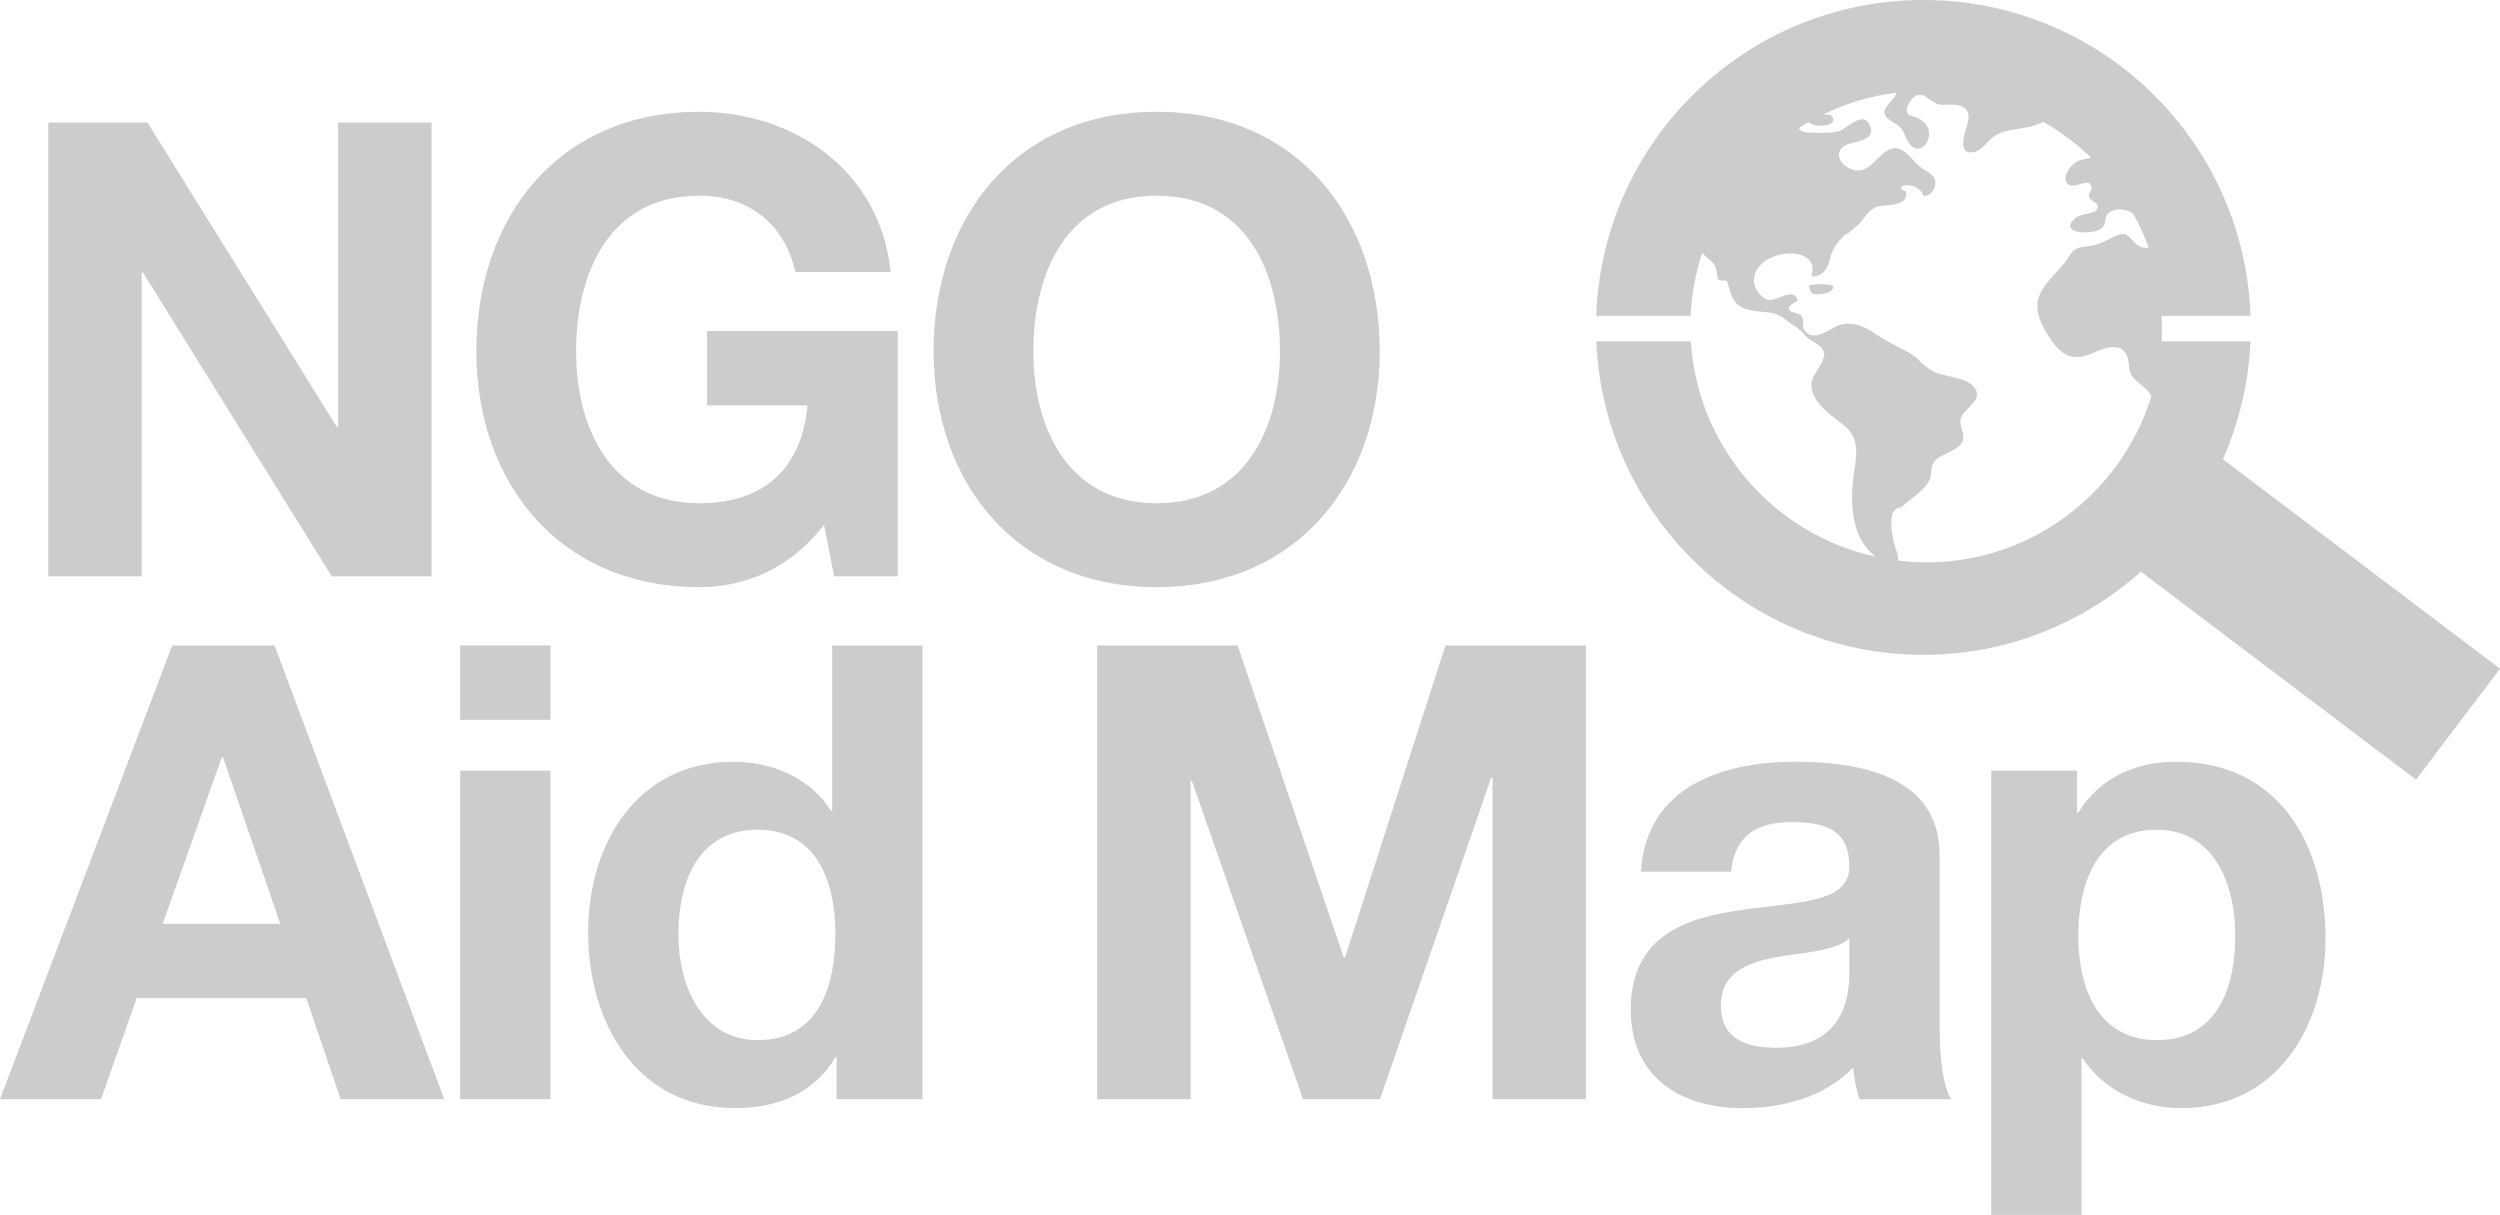
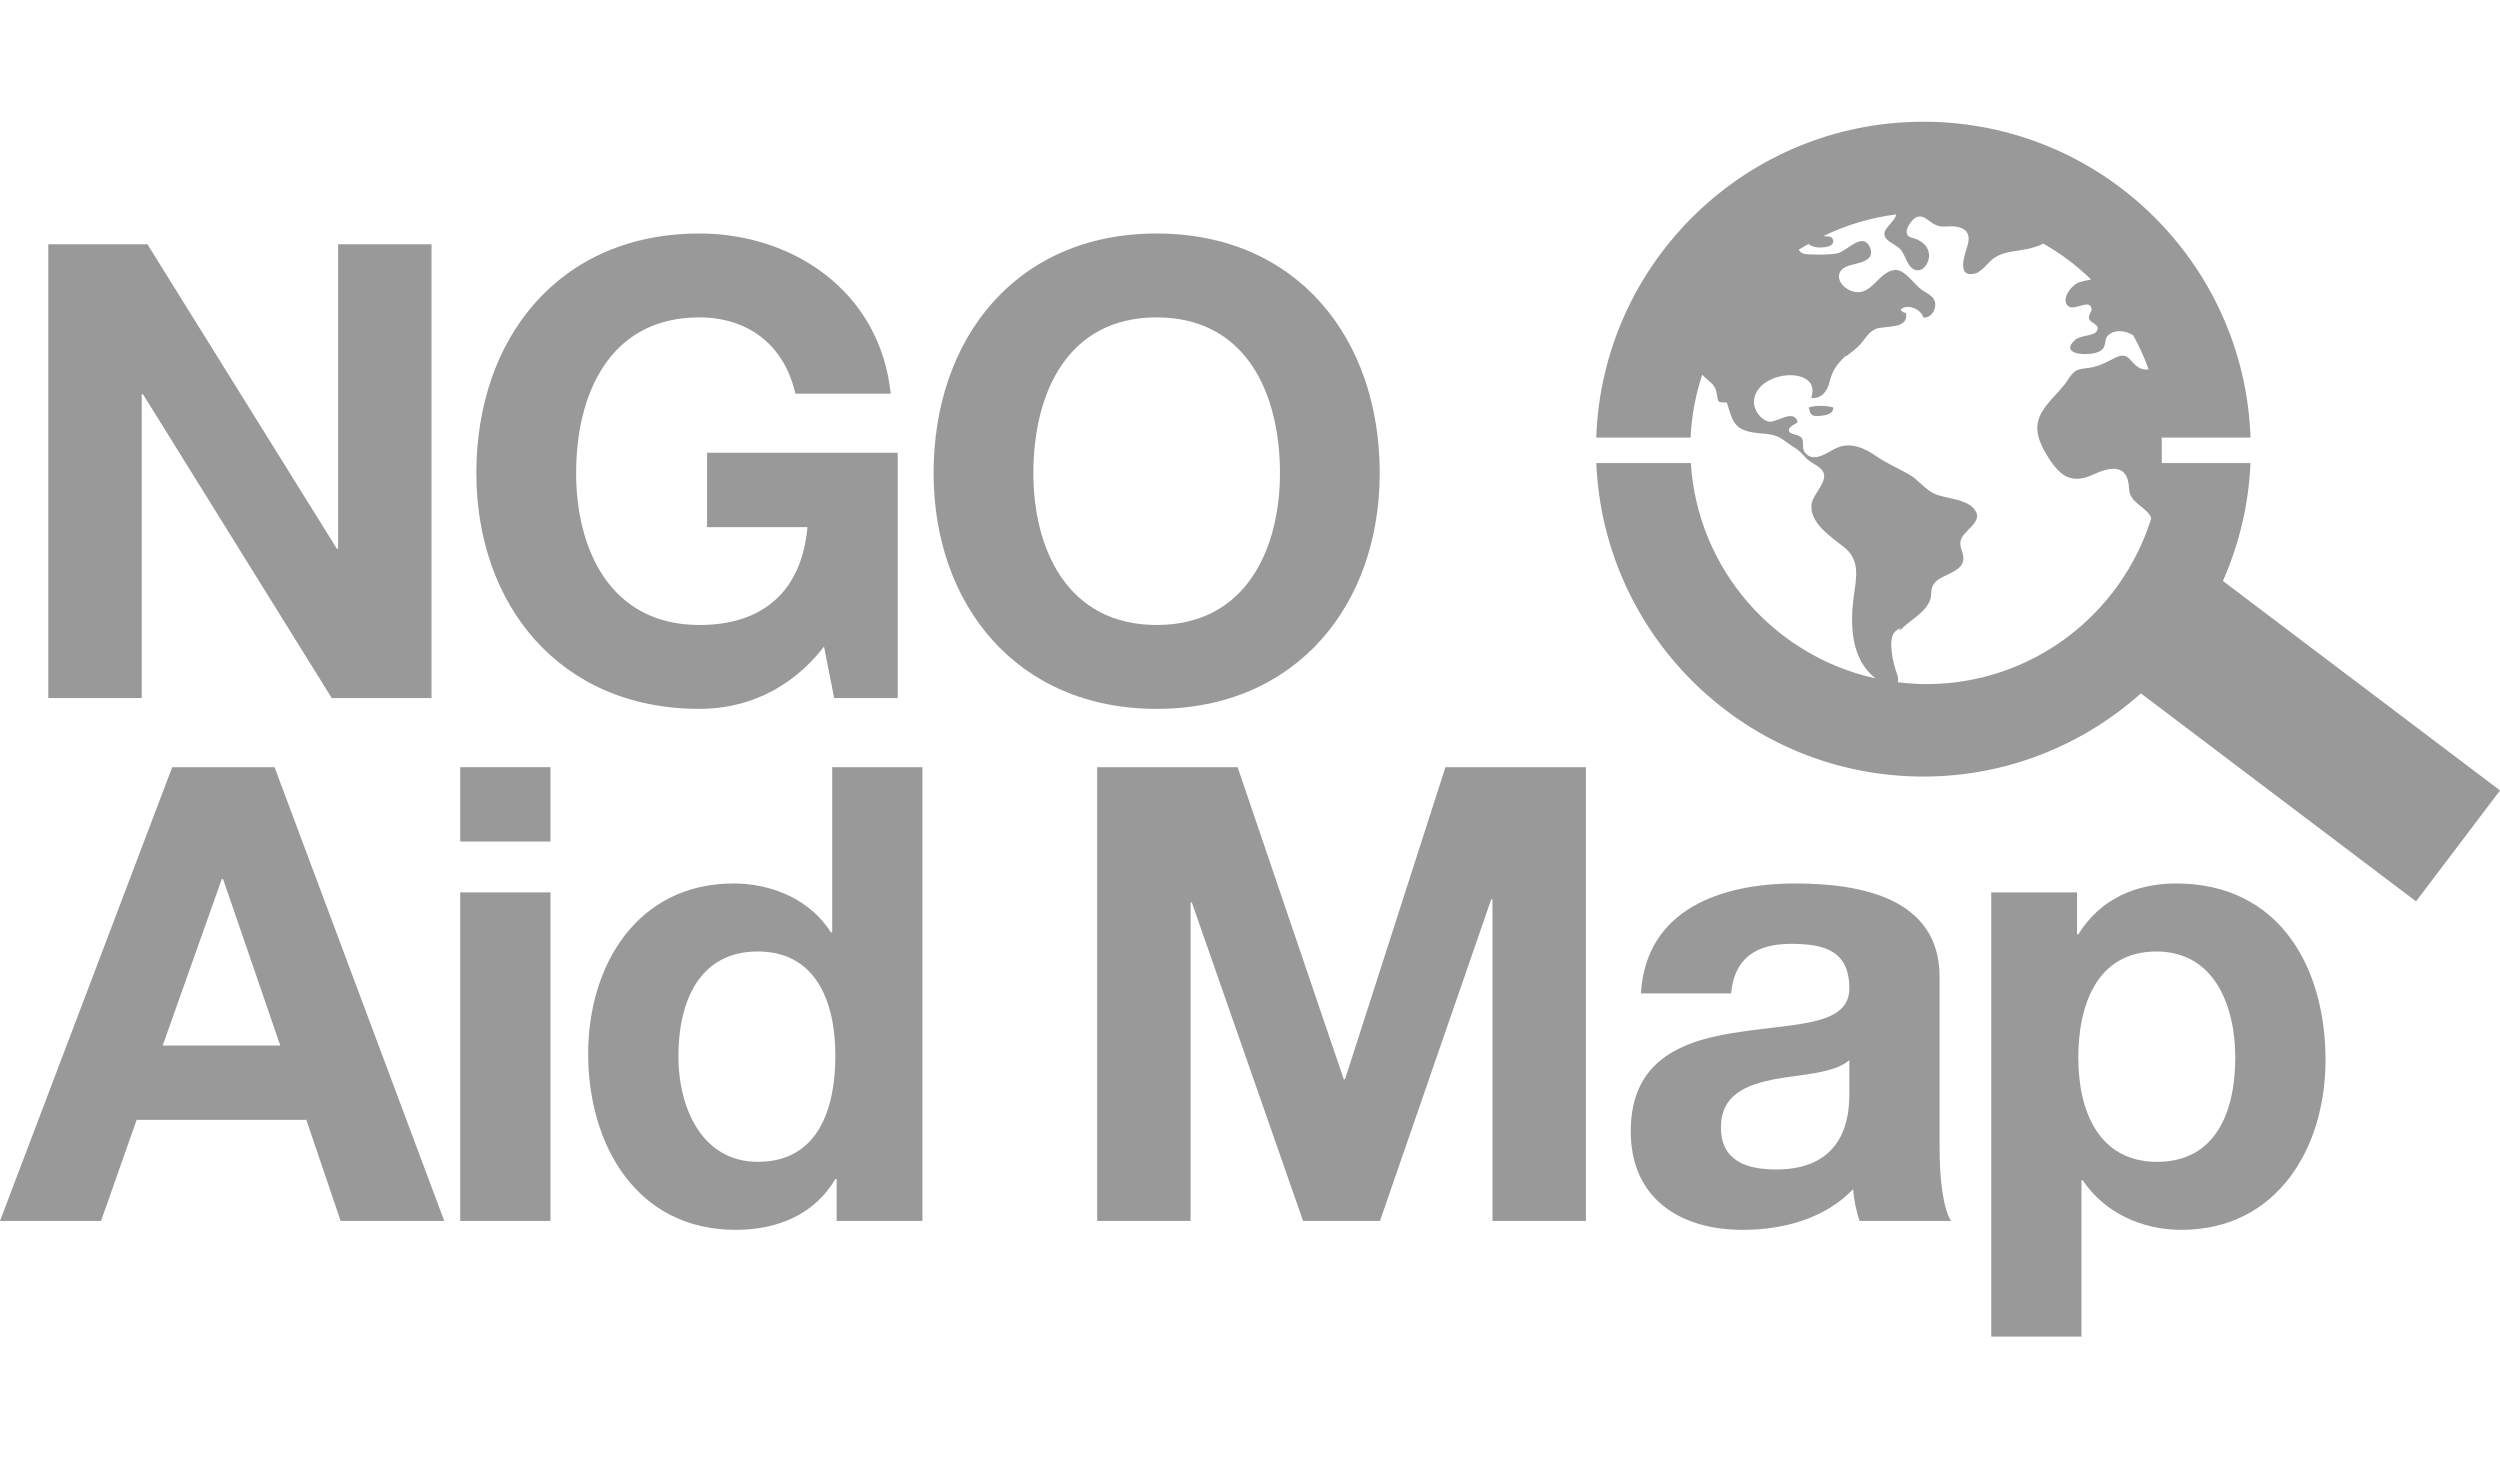
- <svg xmlns="http://www.w3.org/2000/svg" version="1.1" id="Capa_1" x="0px" y="0px" viewBox="0 0 173.302 84.216" enable-background="new 0 0 173.302 84.216" xml:space="preserve">
+ <svg xmlns="http://www.w3.org/2000/svg" version="1.1" id="Capa_1" x="0px" y="0px" viewBox="0 0 960 560" enable-background="new 0 0 960 560" xml:space="preserve">
  <g>
-     <polygon fill="#CCCCCC" points="9.824,18.893 9.913,18.893 22.997,39.952 29.914,39.952 29.914,8.496 23.438,8.496 23.438,29.599    23.35,29.599 10.221,8.496 3.348,8.496 3.348,39.952 9.824,39.952  " />
-     <path fill="#CCCCCC" d="M48.486,40.701c3.04,0,6.212-1.189,8.635-4.317l0.705,3.568h4.406V22.947H49.014v5.155h6.961   c-0.397,4.362-2.996,6.784-7.49,6.784c-6.212,0-8.547-5.287-8.547-10.529c0-5.507,2.335-10.794,8.547-10.794   c3.26,0,5.859,1.806,6.652,5.287h6.608c-0.749-7.137-6.829-11.102-13.261-11.102c-9.736,0-15.463,7.269-15.463,16.609   C33.022,33.432,38.749,40.701,48.486,40.701z" />
-     <path fill="#CCCCCC" d="M95.644,24.357c0-9.34-5.727-16.609-15.463-16.609c-9.736,0-15.464,7.269-15.464,16.609   c0,9.075,5.727,16.344,15.464,16.344C89.917,40.701,95.644,33.432,95.644,24.357z M71.634,24.357   c0-5.507,2.335-10.794,8.547-10.794c6.212,0,8.547,5.287,8.547,10.794c0,5.242-2.335,10.529-8.547,10.529   C73.969,34.885,71.634,29.599,71.634,24.357z" />
-     <path fill="#CCCCCC" d="M11.939,44.743L0,76.198h7.005l2.467-7.005h11.763l2.379,7.005h7.181L19.032,44.743H11.939z M11.278,64.039   l4.097-11.542h0.088l3.965,11.542H11.278z" />
-     <rect x="31.903" y="44.743" fill="#CCCCCC" width="6.256" height="5.154" />
-     <rect x="31.903" y="53.422" fill="#CCCCCC" width="6.256" height="22.776" />
-     <path fill="#CCCCCC" d="M57.688,56.197H57.6c-1.41-2.247-4.053-3.392-6.74-3.392c-6.696,0-10.089,5.684-10.089,11.807   c0,6.3,3.348,12.204,10.221,12.204c2.908,0,5.463-1.058,6.917-3.525h0.088v2.908h5.948V44.743h-6.256V56.197z M52.534,72.101   c-3.877,0-5.507-3.745-5.507-7.313c0-3.745,1.41-7.269,5.507-7.269c4.053,0,5.375,3.524,5.375,7.224   C57.908,68.488,56.675,72.101,52.534,72.101z" />
-     <polygon fill="#CCCCCC" points="93.238,66.375 93.15,66.375 85.793,44.743 76.057,44.743 76.057,76.198 82.533,76.198    82.533,54.126 82.621,54.126 90.33,76.198 95.661,76.198 103.371,53.907 103.46,53.907 103.46,76.198 109.936,76.198    109.936,44.743 100.2,44.743  " />
-     <path fill="#CCCCCC" d="M134.454,59.281c0-5.463-5.463-6.476-10.001-6.476c-5.11,0-10.352,1.763-10.705,7.622h6.255   c0.221-2.468,1.763-3.436,4.142-3.436c2.203,0,4.053,0.396,4.053,3.084c0,2.555-3.568,2.422-7.4,2.995   c-3.878,0.529-7.754,1.763-7.754,6.917c0,4.669,3.436,6.829,7.754,6.829c2.774,0,5.682-0.75,7.665-2.82   c0.044,0.75,0.219,1.498,0.44,2.203h6.344c-0.573-0.924-0.792-2.995-0.792-5.066V59.281z M128.197,67.388   c0,1.366-0.176,5.242-5.066,5.242c-2.026,0-3.833-0.573-3.833-2.908c0-2.29,1.763-2.952,3.702-3.348   c1.938-0.353,4.14-0.397,5.198-1.323V67.388z" />
-     <path fill="#CCCCCC" d="M150.854,52.805c-2.82,0-5.287,1.102-6.784,3.525h-0.089v-2.908h-5.947v30.794h6.255V73.379h0.089   c1.498,2.247,4.097,3.437,6.829,3.437c6.652,0,10-5.684,10-11.764C161.207,58.576,157.991,52.805,150.854,52.805z M149.533,72.101   c-4.054,0-5.463-3.524-5.463-7.224c0-3.702,1.321-7.357,5.418-7.357c4.008,0,5.463,3.745,5.463,7.357   C154.951,68.577,153.63,72.101,149.533,72.101z" />
-     <path fill="#CCCCCC" d="M154.095,31.835c1.11-2.519,1.788-5.272,1.909-8.172h-6.148v-1.847h0.003   c0.001,0.027,0.006,0.053,0.007,0.08h6.142C155.585,9.73,145.598,0,133.331,0c-12.268,0-22.257,9.73-22.679,21.895h6.541   c0.067-1.517,0.352-2.975,0.805-4.358c0.147,0.142,0.29,0.288,0.446,0.416c0.345,0.277,0.499,0.478,0.572,0.954   c0.09,0.6,0.041,0.524,0.688,0.558c0.384,1.182,0.423,1.86,1.874,2.085c0.603,0.094,1.278,0.049,1.823,0.361   c0.327,0.197,0.619,0.449,0.949,0.646c0.375,0.224,0.573,0.467,0.875,0.78c0.298,0.32,0.848,0.497,1.093,0.835   c0.525,0.677-0.643,1.614-0.739,2.33c-0.173,1.301,1.372,2.288,2.253,2.992c1.167,0.921,0.833,2.179,0.66,3.504   c-0.252,1.98-0.152,4.281,1.518,5.59c-7.011-1.541-12.339-7.568-12.798-14.927h-6.555c0.507,12.088,10.461,21.732,22.675,21.732   c5.796,0,11.067-2.19,15.077-5.765l19.072,14.417l5.822-7.691L154.095,31.835z M131.471,38.184   c-0.234-0.616-0.569-2.104-0.212-2.703c0.107-0.174,0.333-0.316,0.516-0.403c-0.062,0.058-0.118,0.138-0.19,0.206   c0.12-0.057,0.213-0.105,0.316-0.174c0-0.011-0.008-0.024-0.014-0.024c0.626-0.595,1.652-1.125,1.923-1.975   c0.104-0.339,0.016-0.706,0.214-1.025c0.258-0.421,0.826-0.585,1.237-0.815c0.417-0.224,0.812-0.447,0.841-0.959   c0.026-0.411-0.268-0.786-0.202-1.21c0.131-0.772,1.578-1.306,1.033-2.147c-0.529-0.813-1.958-0.803-2.774-1.14   c-0.712-0.296-1.124-0.954-1.778-1.339c-0.785-0.461-1.584-0.774-2.337-1.305c-0.782-0.545-1.729-0.973-2.679-0.58   c-0.632,0.264-1.601,1.13-2.241,0.345c-0.242-0.305-0.05-0.664-0.203-0.973c-0.155-0.312-0.807-0.239-0.901-0.502   c-0.132-0.327,0.618-0.565,0.595-0.659c-0.274-0.919-1.419,0.049-1.965-0.011c-0.544-0.065-1.053-0.771-1.064-1.3   c-0.035-1.502,2.054-2.206,3.246-1.816c0.766,0.253,0.945,0.782,0.726,1.482c0.699,0.046,1.101-0.443,1.26-1.089   c0.212-0.852,0.484-1.21,1.153-1.871c-0.011,0.034-0.041,0.052-0.054,0.08c0,0.006,0.08-0.039,0.098-0.044   c0.32-0.258,0.666-0.489,0.953-0.811c0.343-0.39,0.528-0.8,1.028-1.045c0.56-0.275,2.372,0.066,2.122-1.121   c-0.176-0.019-0.269-0.098-0.369-0.226c0.44-0.467,1.455-0.017,1.58,0.545c0.496,0.036,0.835-0.452,0.828-0.908   c-0.019-0.553-0.517-0.729-0.931-1.01c-0.548-0.375-1.214-1.498-1.935-1.378c-1.146,0.191-1.573,1.894-2.893,1.472   c-0.929-0.292-1.397-1.401-0.231-1.773c0.588-0.193,1.878-0.285,1.461-1.264c-0.494-1.147-1.607,0.284-2.271,0.411   c-0.588,0.107-1.3,0.095-1.894,0.072c-0.474-0.022-0.616-0.074-0.773-0.323c0.222-0.143,0.454-0.269,0.683-0.401   c0.267,0.25,0.775,0.275,1.139,0.223c0.27-0.043,0.671-0.167,0.55-0.524c-0.107-0.315-0.416-0.166-0.633-0.259   c1.554-0.752,3.242-1.264,5.023-1.49c-0.144,0.692-1.435,1.185-0.475,1.883c0.547,0.393,0.745,0.362,1.035,0.984   c0.171,0.372,0.409,0.99,0.909,1.01c0.503,0.013,0.803-0.595,0.803-1.014c0-0.57-0.378-0.935-0.881-1.147   c-0.34-0.138-0.628-0.085-0.671-0.489c-0.028-0.317,0.391-0.918,0.68-1.033c0.434-0.175,0.709,0.151,1.041,0.371   c0.391,0.254,0.62,0.303,1.083,0.272c0.896-0.067,1.73,0.183,1.429,1.266c-0.147,0.54-0.851,2.307,0.479,2.002   c0.511-0.117,0.865-0.711,1.256-1.01c0.466-0.352,0.952-0.467,1.515-0.546c0.565-0.086,1.387-0.2,1.989-0.526   c1.207,0.692,2.323,1.524,3.311,2.49c-0.329,0.086-0.698,0.111-0.988,0.27c-0.415,0.228-1.052,1.038-0.66,1.51   c0.426,0.519,1.484-0.487,1.678,0.211c0.069,0.225-0.259,0.477-0.163,0.744c0.124,0.328,0.82,0.387,0.516,0.86   c-0.212,0.334-1.118,0.264-1.473,0.58c-1.2,1.064,0.95,1.159,1.635,0.828c0.641-0.305,0.259-0.828,0.685-1.177   c0.468-0.386,1.212-0.273,1.695,0.046c0.412,0.755,0.776,1.539,1.067,2.36c-0.487,0.054-0.782-0.105-1.228-0.624   c-0.428-0.497-0.753-0.36-1.302-0.074c-0.638,0.335-1.147,0.562-1.88,0.628c-0.631,0.057-0.833,0.236-1.178,0.777   c-0.613,0.98-1.879,1.818-2.097,2.989c-0.163,0.891,0.31,1.758,0.775,2.48c0.812,1.275,1.629,1.785,3.068,1.115   c1.343-0.625,2.423-0.669,2.482,0.982c0.041,1.024,1.272,1.266,1.543,2.045c-2.071,6.658-8.261,11.499-15.599,11.499   c-0.669,0-1.324-0.053-1.972-0.131C131.604,38.699,131.589,38.485,131.471,38.184z" />
-     <path fill="#CCCCCC" d="M131.94,35.083c-0.012,0.004-0.023,0.017-0.039,0.028c0,0.002,0.002,0.011,0,0.014   C131.903,35.122,131.933,35.086,131.94,35.083z" />
-     <path fill="#CCCCCC" d="M128.019,16.229c0-0.001-0.003,0.001-0.006,0.002c-0.037,0.03-0.077,0.059-0.113,0.09   C127.938,16.281,127.991,16.261,128.019,16.229z" />
-     <path fill="#CCCCCC" d="M125.346,19.849h0.052c0.124,0.485,0.16,0.585,0.773,0.541c0.33-0.023,0.948-0.117,0.908-0.581   C126.741,19.677,125.626,19.629,125.346,19.849z" />
+     <polygon fill="#999999" points="54.42,151.401 54.913,151.401 127.391,268.057 165.707,268.057 165.707,93.808 129.834,93.808    129.834,210.707 129.346,210.707 56.619,93.808 18.546,93.808 18.546,268.057 54.42,268.057  " />
+     <path fill="#999999" d="M268.586,272.206c16.84,0,34.411-6.586,47.833-23.914l3.905,19.765h24.407v-94.199h-73.221v28.556h38.56   c-2.199,24.163-16.596,37.58-41.491,37.58c-34.411,0-47.346-29.287-47.346-58.325c0-30.506,12.935-59.793,47.346-59.793   c18.059,0,32.456,10.004,36.849,29.287h36.605c-4.149-39.535-37.829-61.499-73.459-61.499c-53.932,0-85.657,40.266-85.657,92.005   C182.924,231.94,214.649,272.206,268.586,272.206z" />
+     <path fill="#999999" d="M529.816,181.669c0-51.739-31.724-92.005-85.657-92.005s-85.662,40.266-85.662,92.005   c0,50.271,31.724,90.537,85.662,90.537C498.092,272.206,529.816,231.94,529.816,181.669z M396.814,181.669   c0-30.506,12.935-59.793,47.346-59.793s47.346,29.287,47.346,59.793c0,29.038-12.935,58.325-47.346,58.325   C409.749,239.988,396.814,210.707,396.814,181.669z" />
+     <path fill="#999999" d="M66.136,294.596L0,468.84h38.804l13.666-38.804h65.161l13.178,38.804h39.779l-65.161-174.244H66.136z    M62.474,401.486l22.695-63.936h0.487l21.964,63.936H62.474z" />
+     <rect x="176.725" y="294.596" fill="#999999" width="34.655" height="28.55" />
+     <rect x="176.725" y="342.673" fill="#999999" width="34.655" height="126.167" />
+     <path fill="#999999" d="M319.561,358.045h-0.487c-7.811-12.447-22.451-18.79-37.336-18.79c-37.092,0-55.888,31.486-55.888,65.404   c0,34.899,18.546,67.604,56.619,67.604c16.109,0,30.262-5.861,38.316-19.527h0.487v16.109h32.949V294.596h-34.655v63.449H319.561z    M291.01,446.145c-21.477,0-30.506-20.745-30.506-40.51c0-20.745,7.811-40.266,30.506-40.266c22.451,0,29.775,19.521,29.775,40.017   C320.779,426.131,313.949,446.145,291.01,446.145z" />
+     <polygon fill="#999999" points="516.488,414.426 516.001,414.426 475.247,294.596 421.315,294.596 421.315,468.84 457.188,468.84    457.188,346.573 457.676,346.573 500.38,468.84 529.911,468.84 572.62,345.36 573.113,345.36 573.113,468.84 608.986,468.84    608.986,294.596 555.054,294.596  " />
+     <path fill="#999999" d="M744.803,375.129c0-30.262-30.262-35.874-55.4-35.874c-28.307,0-57.344,9.766-59.3,42.222h34.649   c1.224-13.671,9.766-19.034,22.944-19.034c12.203,0,22.451,2.194,22.451,17.084c0,14.153-19.765,13.417-40.992,16.591   c-21.482,2.93-42.953,9.766-42.953,38.316c0,25.864,19.034,37.829,42.953,37.829c15.366,0,31.475-4.155,42.46-15.621   c0.244,4.155,1.213,8.298,2.437,12.203h35.142c-3.174-5.118-4.387-16.591-4.387-28.063v-65.654H744.803z M710.143,420.038   c0,7.567-0.975,29.038-28.063,29.038c-11.223,0-21.233-3.174-21.233-16.109c0-12.685,9.766-16.353,20.507-18.546   c10.736-1.955,22.933-2.199,28.794-7.329v12.946H710.143z" />
+     <path fill="#999999" d="M835.65,339.256c-15.621,0-29.287,6.104-37.58,19.527h-0.493v-16.109h-32.943v170.582h34.649v-60.031h0.493   c8.298,12.447,22.695,19.039,37.829,19.039c36.848,0,55.395-31.486,55.395-65.166C893,371.224,875.185,339.256,835.65,339.256z    M828.333,446.145c-22.457,0-30.262-19.521-30.262-40.017c0-20.507,7.318-40.754,30.013-40.754   c22.202,0,30.262,20.745,30.262,40.754C858.345,426.624,851.028,446.145,828.333,446.145z" />
+     <path fill="#999999" d="M853.604,223.093c6.149-13.954,9.905-29.204,10.575-45.268h-34.057v-10.231h0.017   c0.006,0.15,0.033,0.294,0.039,0.443h34.023c-2.343-67.393-57.666-121.292-125.618-121.292   c-67.958,0-123.292,53.899-125.63,121.287h36.234c0.371-8.403,1.95-16.48,4.459-24.141c0.814,0.787,1.606,1.595,2.471,2.304   c1.911,1.534,2.764,2.648,3.169,5.285c0.499,3.324,0.227,2.903,3.811,3.091c2.127,6.548,2.343,10.303,10.381,11.55   c3.34,0.521,7.079,0.271,10.098,2c1.811,1.091,3.429,2.487,5.257,3.578c2.077,1.241,3.174,2.587,4.847,4.321   c1.651,1.773,4.697,2.753,6.055,4.625c2.908,3.75-3.562,8.941-4.094,12.907c-0.958,7.207,7.6,12.674,12.48,16.574   c6.465,5.102,4.614,12.07,3.656,19.41c-1.396,10.968-0.842,23.714,8.409,30.966c-38.837-8.536-68.351-41.923-70.894-82.688H612.98   c2.809,66.961,57.948,120.384,125.607,120.384c32.107,0,61.305-12.131,83.518-31.935l105.649,79.862l32.251-42.604L853.604,223.093   z M728.279,258.263c-1.296-3.412-3.152-11.655-1.174-14.973c0.593-0.964,1.845-1.75,2.858-2.232   c-0.343,0.321-0.654,0.764-1.053,1.141c0.665-0.316,1.18-0.582,1.75-0.964c0-0.061-0.044-0.133-0.078-0.133   c3.468-3.296,9.151-6.232,10.652-10.94c0.576-1.878,0.089-3.911,1.185-5.678c1.429-2.332,4.576-3.241,6.852-4.515   c2.31-1.241,4.498-2.476,4.659-5.312c0.144-2.277-1.485-4.354-1.119-6.703c0.726-4.276,8.741-7.235,5.722-11.893   c-2.93-4.504-10.846-4.448-15.367-6.315c-3.944-1.64-6.226-5.285-9.849-7.417c-4.348-2.554-8.774-4.288-12.946-7.229   c-4.332-3.019-9.578-5.39-14.84-3.213c-3.501,1.462-8.869,6.26-12.414,1.911c-1.341-1.69-0.277-3.678-1.125-5.39   c-0.859-1.728-4.47-1.324-4.991-2.781c-0.731-1.811,3.423-3.13,3.296-3.651c-1.518-5.091-7.86,0.271-10.885-0.061   c-3.013-0.36-5.833-4.271-5.894-7.201c-0.194-8.32,11.378-12.22,17.981-10.06c4.243,1.401,5.235,4.332,4.022,8.209   c3.872,0.255,6.099-2.454,6.98-6.032c1.174-4.72,2.681-6.703,6.387-10.364c-0.061,0.188-0.227,0.288-0.299,0.443   c0,0.033,0.443-0.216,0.543-0.244c1.773-1.429,3.689-2.709,5.279-4.493c1.9-2.16,2.925-4.432,5.695-5.789   c3.102-1.523,13.14,0.366,11.755-6.21c-0.975-0.105-1.49-0.543-2.044-1.252c2.437-2.587,8.06-0.094,8.752,3.019   c2.748,0.199,4.625-2.504,4.587-5.03c-0.105-3.063-2.864-4.038-5.157-5.595c-3.036-2.077-6.725-8.298-10.719-7.633   c-6.348,1.058-8.714,10.492-16.026,8.154c-5.146-1.618-7.739-7.761-1.28-9.821c3.257-1.069,10.403-1.579,8.093-7.002   c-2.737-6.354-8.902,1.573-12.58,2.277c-3.257,0.593-7.201,0.526-10.492,0.399c-2.626-0.122-3.412-0.41-4.282-1.789   c1.23-0.792,2.515-1.49,3.783-2.221c1.479,1.385,4.293,1.523,6.309,1.235c1.496-0.238,3.717-0.925,3.047-2.903   c-0.593-1.745-2.304-0.92-3.507-1.435c8.608-4.166,17.959-7.002,27.825-8.254c-0.798,3.833-7.949,6.564-2.631,10.431   c3.03,2.177,4.127,2.005,5.733,5.451c0.947,2.061,2.266,5.484,5.035,5.595c2.786,0.072,4.448-3.296,4.448-5.617   c0-3.157-2.094-5.179-4.88-6.354c-1.883-0.764-3.479-0.471-3.717-2.709c-0.155-1.756,2.166-5.085,3.767-5.722   c2.404-0.969,3.927,0.836,5.767,2.055c2.166,1.407,3.434,1.678,5.999,1.507c4.963-0.371,9.583,1.014,7.916,7.013   c-0.814,2.991-4.714,12.78,2.653,11.09c2.831-0.648,4.792-3.939,6.958-5.595c2.581-1.95,5.274-2.587,8.392-3.025   c3.13-0.476,7.683-1.108,11.018-2.914c6.686,3.833,12.868,8.442,18.341,13.793c-1.822,0.476-3.867,0.615-5.473,1.496   c-2.299,1.263-5.828,5.75-3.656,8.365c2.36,2.875,8.221-2.698,9.295,1.169c0.382,1.246-1.435,2.642-0.903,4.121   c0.687,1.817,4.542,2.144,2.858,4.764c-1.174,1.85-6.193,1.462-8.16,3.213c-6.647,5.894,5.263,6.42,9.057,4.587   c3.551-1.69,1.435-4.587,3.795-6.52c2.592-2.138,6.714-1.512,9.389,0.255c2.282,4.182,4.299,8.525,5.911,13.073   c-2.698,0.299-4.332-0.582-6.802-3.457c-2.371-2.753-4.171-1.994-7.212-0.41c-3.534,1.856-6.354,3.113-10.414,3.479   c-3.495,0.316-4.614,1.307-6.525,4.304c-3.396,5.429-10.409,10.071-11.616,16.557c-0.903,4.936,1.717,9.738,4.293,13.738   c4.498,7.063,9.024,9.888,16.995,6.176c7.44-3.462,13.422-3.706,13.749,5.44c0.227,5.672,7.046,7.013,8.547,11.328   c-11.472,36.882-45.762,63.698-86.41,63.698c-3.706,0-7.334-0.294-10.924-0.726C729.016,261.116,728.932,259.931,728.279,258.263z" />
+     <path fill="#999999" d="M730.877,241.085c-0.066,0.022-0.127,0.094-0.216,0.155c0,0.011,0.011,0.061,0,0.078   C730.672,241.301,730.838,241.102,730.877,241.085z" />
+     <path fill="#999999" d="M709.156,136.644c0-0.006-0.017,0.006-0.033,0.011c-0.205,0.166-0.427,0.327-0.626,0.499   C708.708,136.932,709.001,136.821,709.156,136.644z" />
+     <path fill="#999999" d="M694.349,156.697h0.288c0.687,2.687,0.886,3.241,4.282,2.997c1.828-0.127,5.251-0.648,5.03-3.218   C702.077,155.744,695.901,155.478,694.349,156.697z" />
  </g>
-   <g>
- </g>
-   <g>
- </g>
-   <g>
- </g>
-   <g>
- </g>
-   <g>
- </g>
-   <g>
- </g>
-   <g>
- </g>
-   <g>
- </g>
-   <g>
- </g>
-   <g>
- </g>
-   <g>
- </g>
</svg>
